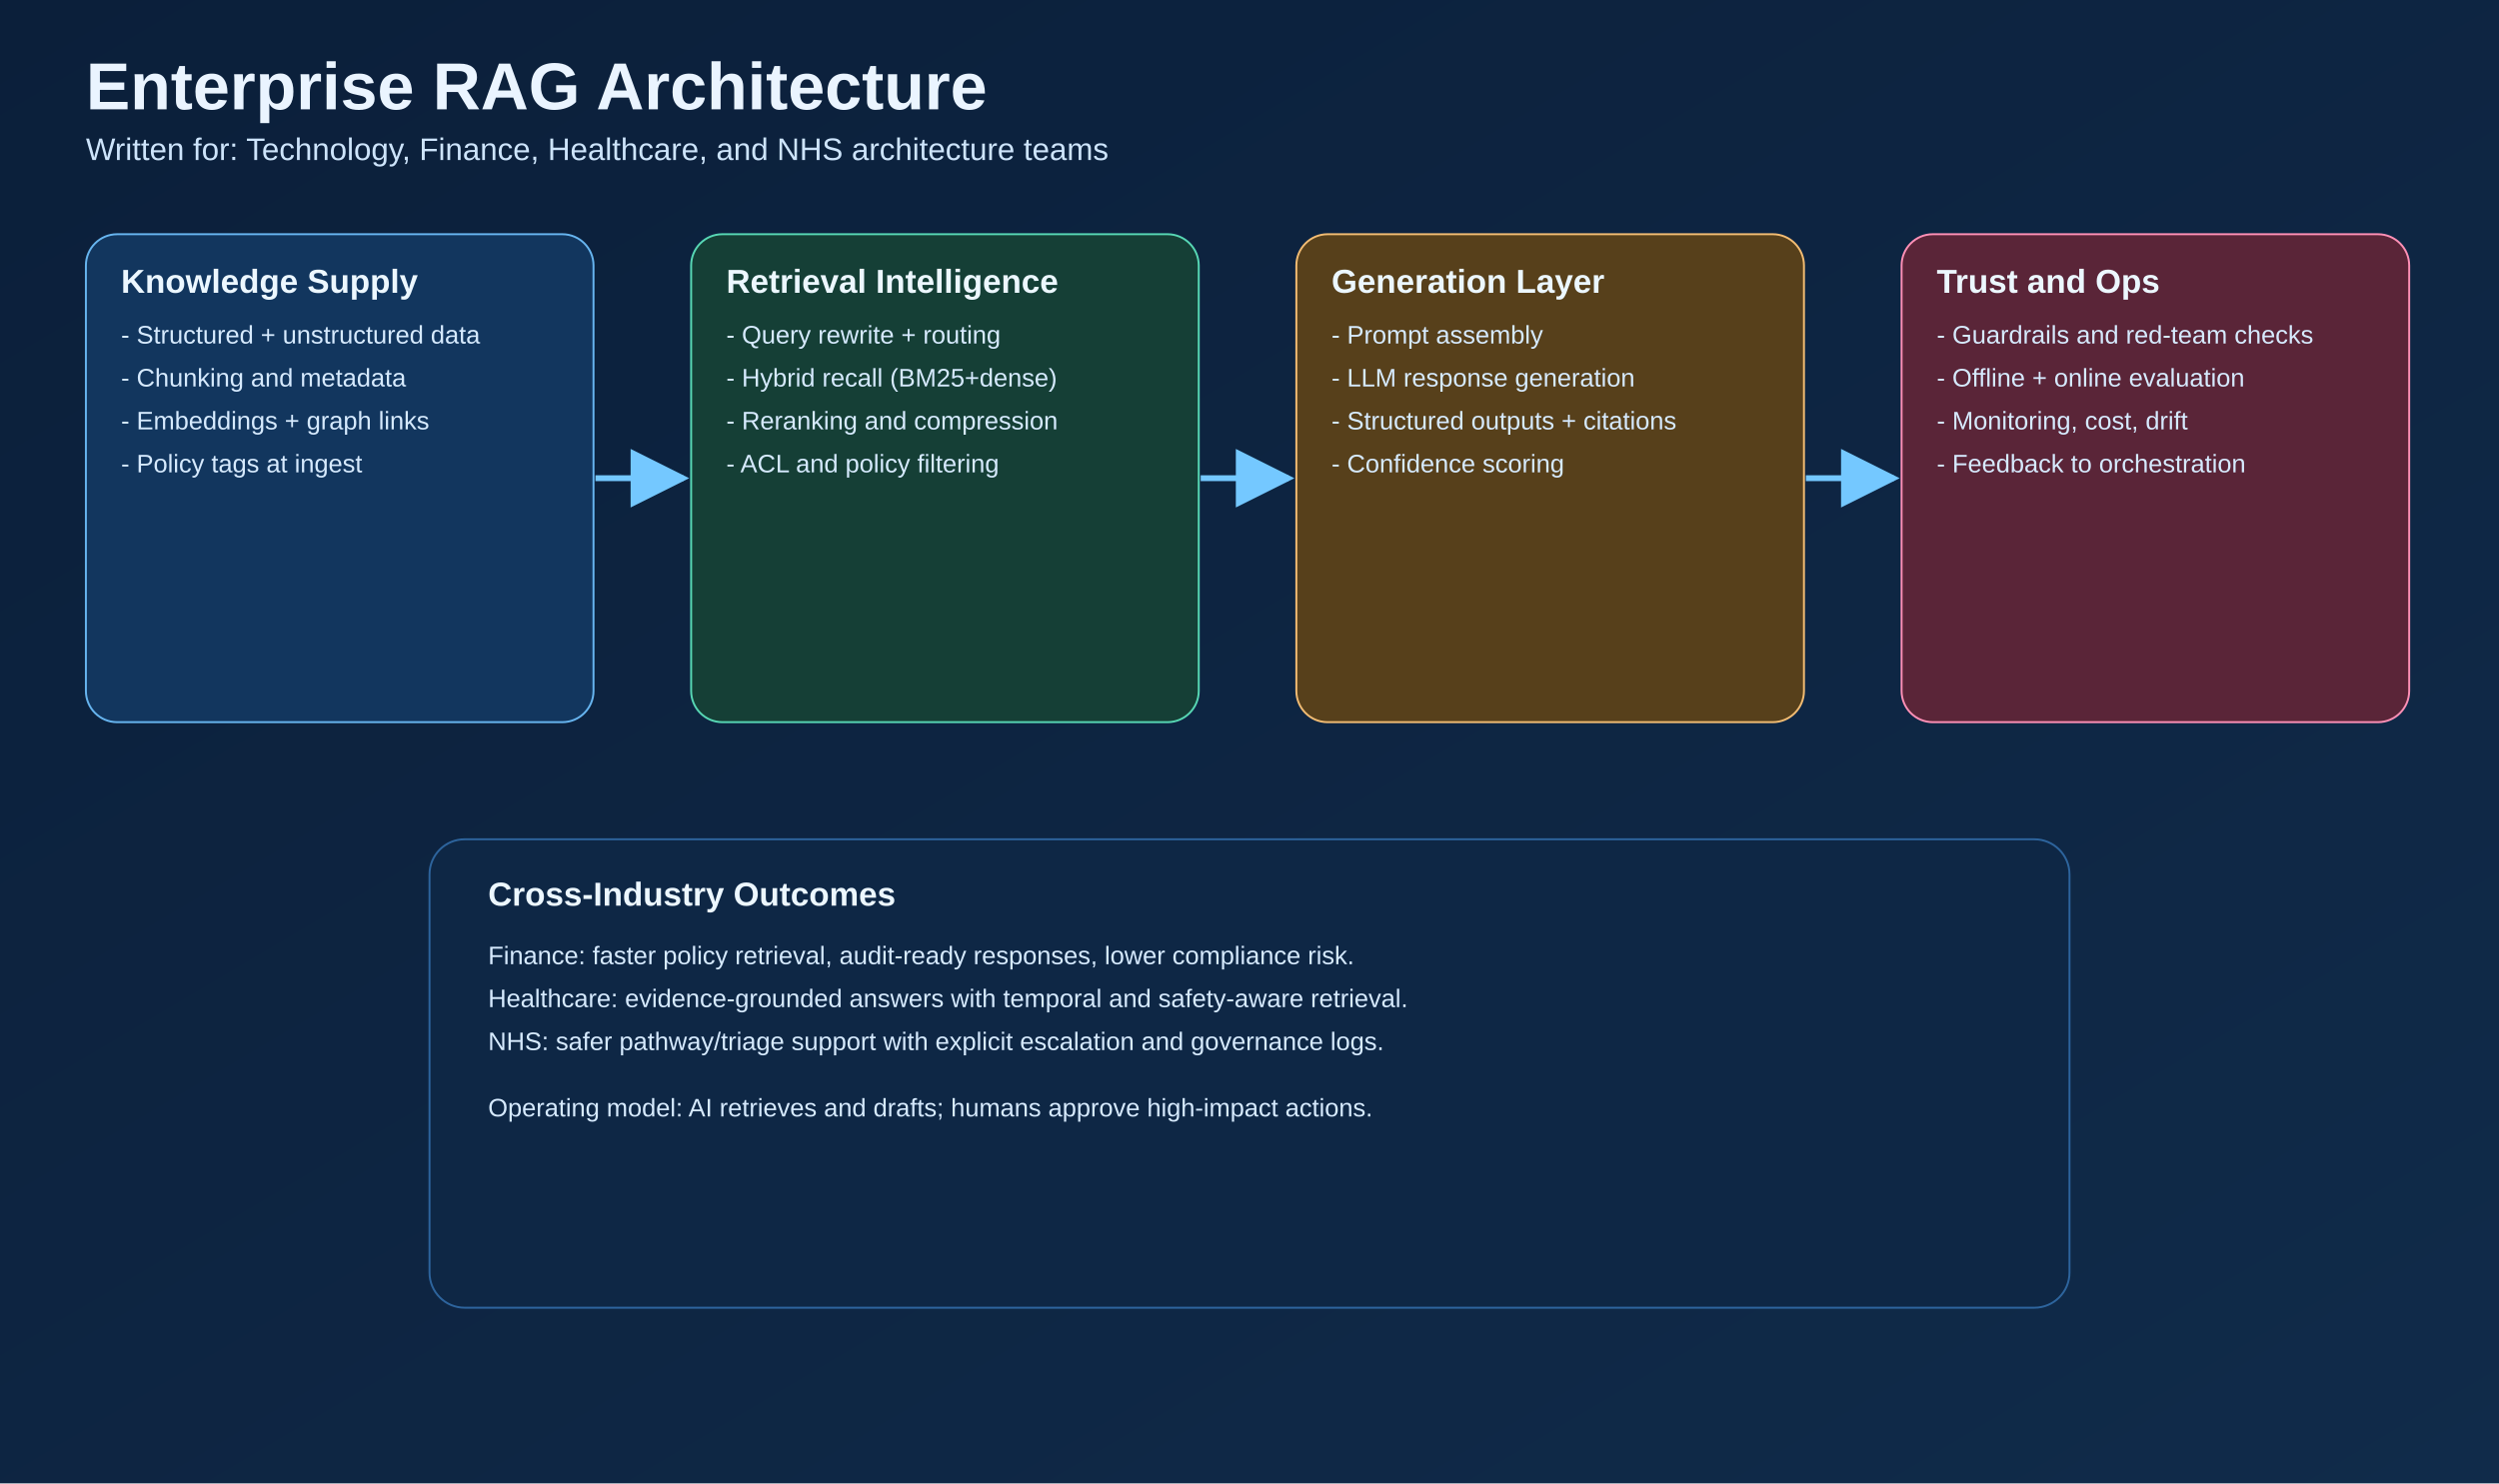
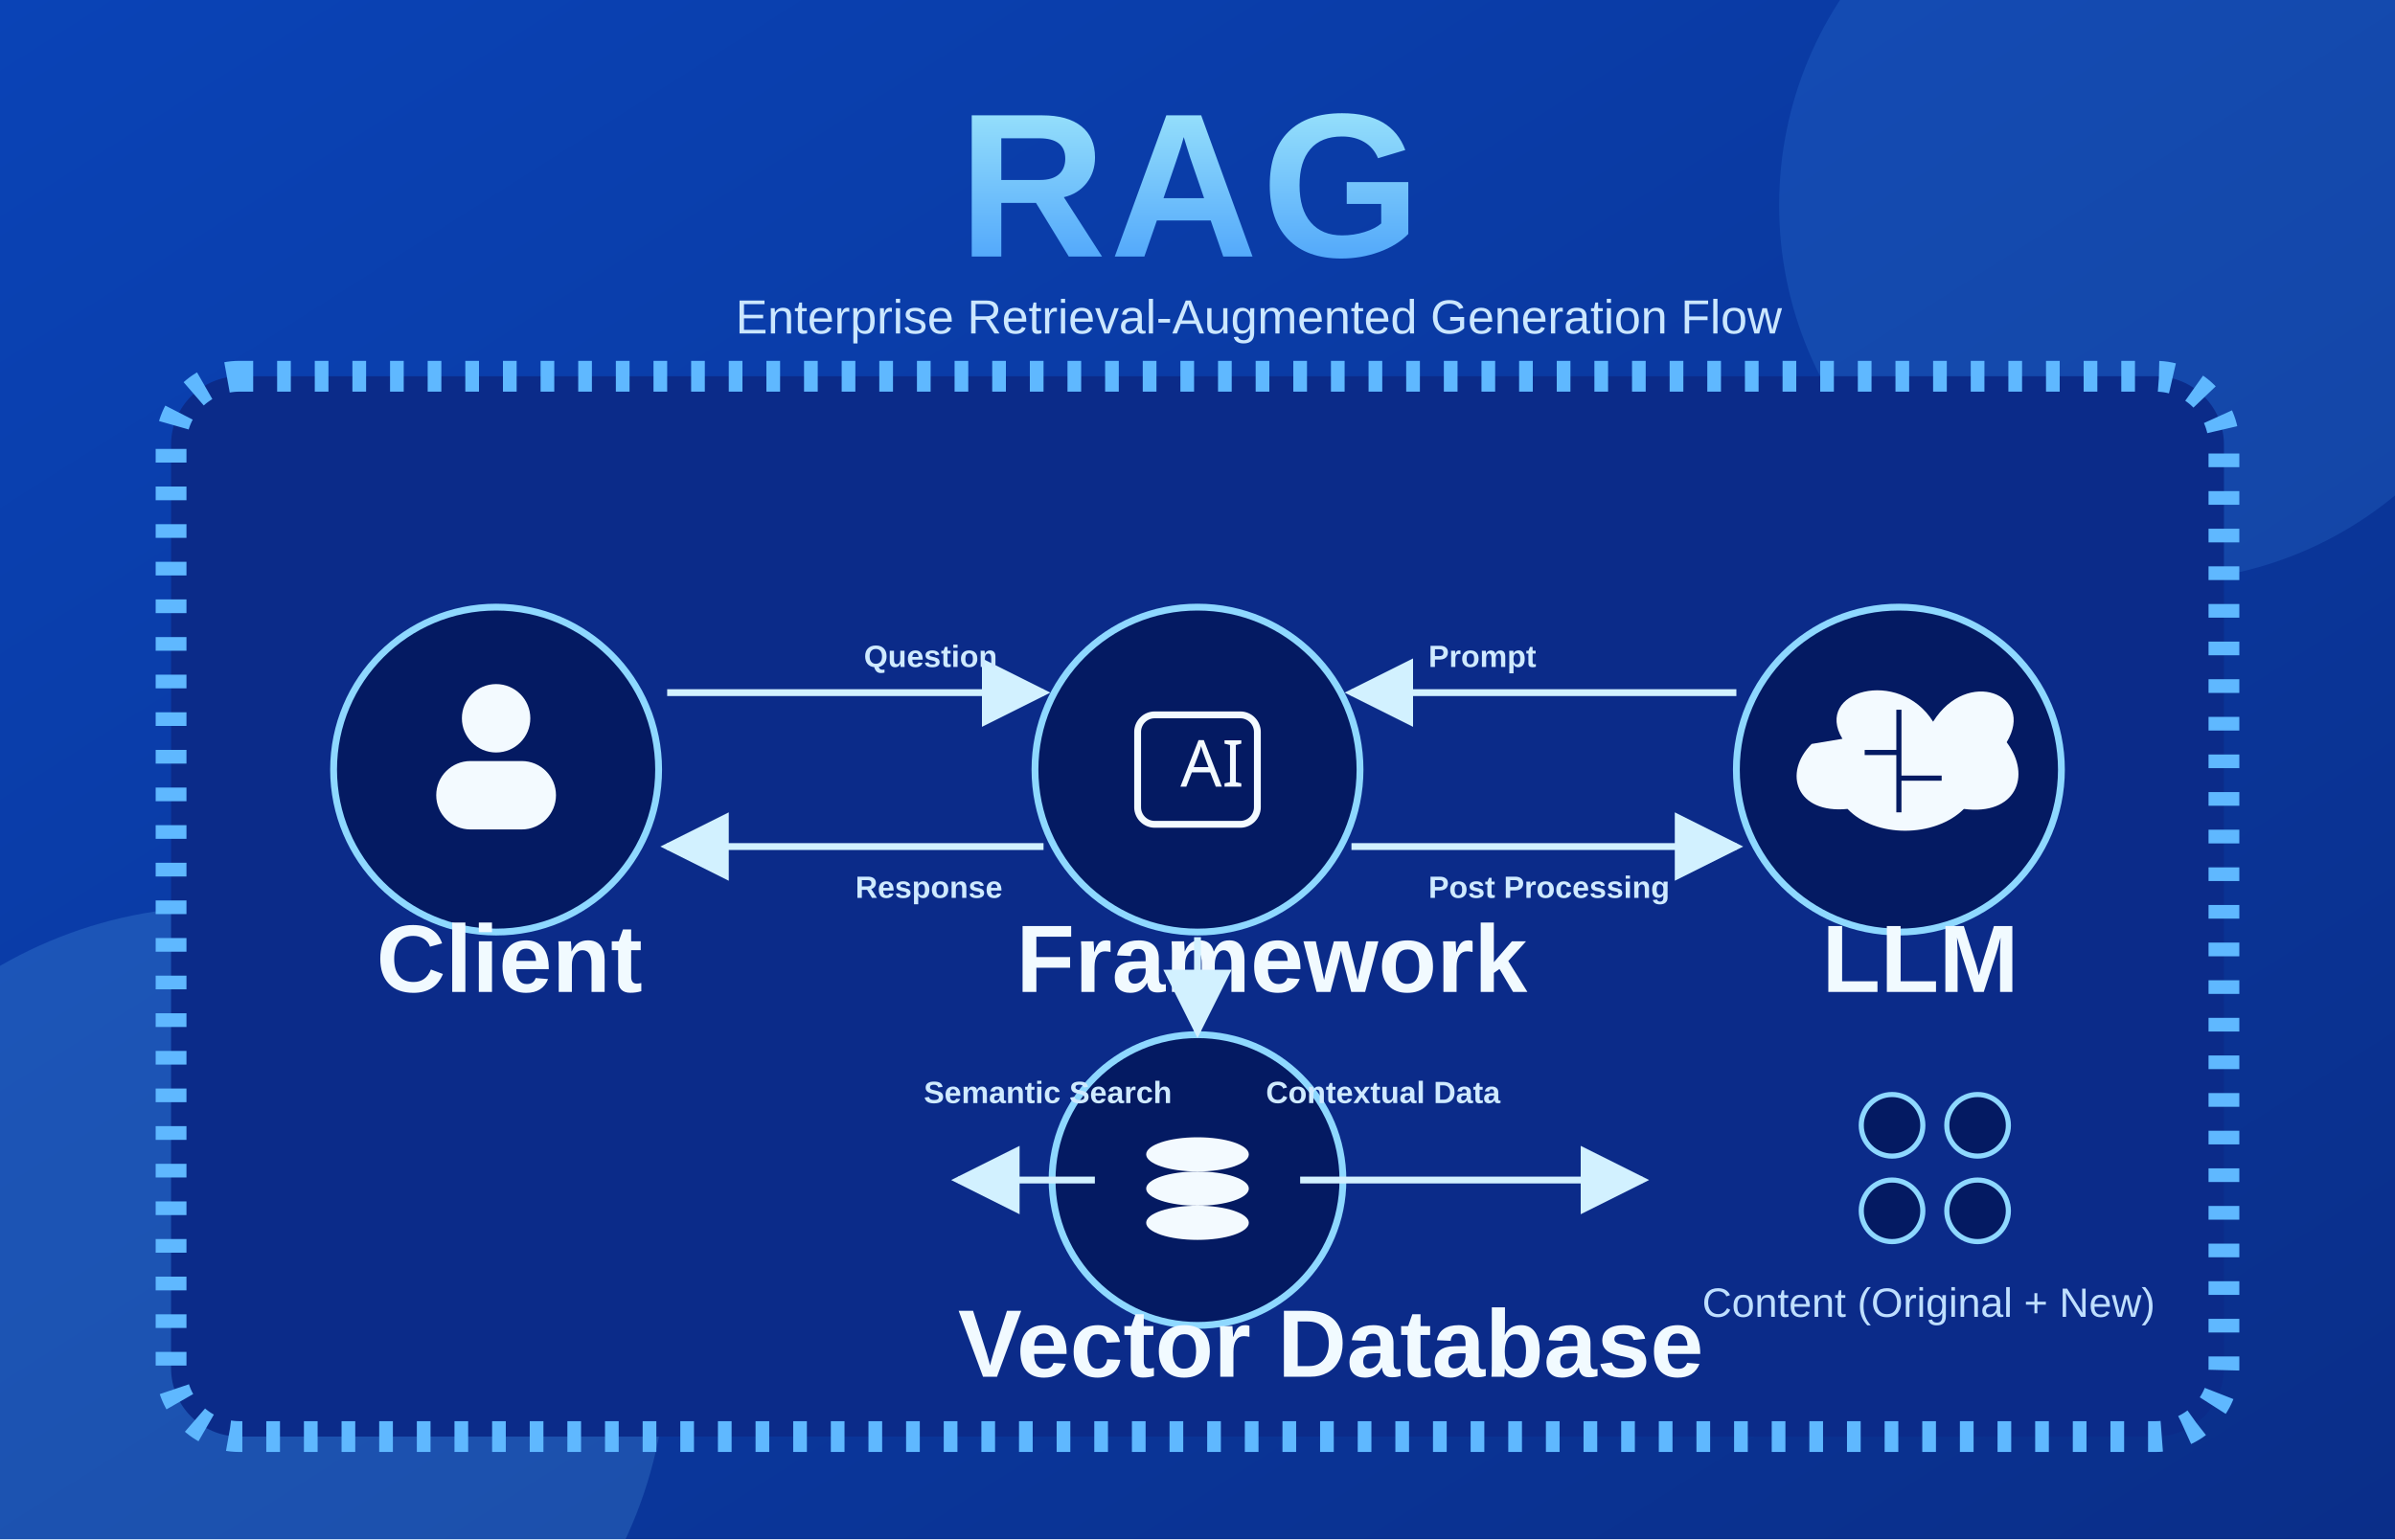
- <svg xmlns="http://www.w3.org/2000/svg" width="1280" height="760" viewBox="0 0 1280 760" role="img" aria-label="Enterprise RAG End-to-End Architecture">
+ <svg xmlns="http://www.w3.org/2000/svg" width="1400" height="900" viewBox="0 0 1400 900" role="img" aria-label="Enterprise RAG architecture infographic">
  <defs>
    <linearGradient id="bg" x1="0" y1="0" x2="1" y2="1">
-       <stop offset="0%" stop-color="#0B1F3A" />
-       <stop offset="100%" stop-color="#102B4A" />
+       <stop offset="0%" stop-color="#0A43B6" />
+       <stop offset="100%" stop-color="#0A2E89" />
    </linearGradient>
-     <marker id="arr" markerWidth="10" markerHeight="10" refX="9" refY="5" orient="auto">
-       <path d="M0,0 L10,5 L0,10 z" fill="#74C8FF" />
+     <linearGradient id="glow" x1="0" y1="0" x2="0" y2="1">
+       <stop offset="0%" stop-color="#9BE7FF" stop-opacity="0.95" />
+       <stop offset="100%" stop-color="#56AEFF" stop-opacity="0.95" />
+     </linearGradient>
+     <marker id="arrow" markerWidth="10" markerHeight="10" refX="9" refY="5" orient="auto">
+       <path d="M0,0 L10,5 L0,10 z" fill="#D2F1FF" />
    </marker>
    <style>
-     .t{font:700 34px 'Segoe UI',Arial,sans-serif;fill:#EAF4FF}.s{font:500 16px 'Segoe UI',Arial,sans-serif;fill:#CDE4FB}
-     .h{font:700 17px 'Segoe UI',Arial,sans-serif;fill:#ECF7FF}.b{font:500 13px 'Segoe UI',Arial,sans-serif;fill:#D6EAFE}
-   </style>
+       .title{font:700 120px 'Segoe UI',Arial,sans-serif;fill:url(#glow);letter-spacing:2px}
+       .sub{font:500 28px 'Segoe UI',Arial,sans-serif;fill:#CBE7FF}
+       .nodeLabel{font:700 56px 'Segoe UI',Arial,sans-serif;fill:#F1FAFF}
+       .small{font:500 24px 'Segoe UI',Arial,sans-serif;fill:#BFDFFF}
+       .flow{font:600 18px 'Segoe UI',Arial,sans-serif;fill:#CFEAFF}
+     </style>
  </defs>
-   <rect width="1280" height="760" fill="url(#bg)" />
-   <text class="t" x="44" y="56">Enterprise RAG Architecture</text>
-   <text class="s" x="44" y="82">Written for: Technology, Finance, Healthcare, and NHS architecture teams</text>
-   <rect x="44" y="120" width="260" height="250" rx="16" fill="#12365E" stroke="#67B5F0" />
-   <text class="h" x="62" y="150">Knowledge Supply</text>
-   <text class="b" x="62" y="176">- Structured + unstructured data</text>
-   <text class="b" x="62" y="198">- Chunking and metadata</text>
-   <text class="b" x="62" y="220">- Embeddings + graph links</text>
-   <text class="b" x="62" y="242">- Policy tags at ingest</text>
-   <rect x="354" y="120" width="260" height="250" rx="16" fill="#153F36" stroke="#57D7B4" />
-   <text class="h" x="372" y="150">Retrieval Intelligence</text>
-   <text class="b" x="372" y="176">- Query rewrite + routing</text>
-   <text class="b" x="372" y="198">- Hybrid recall (BM25+dense)</text>
-   <text class="b" x="372" y="220">- Reranking and compression</text>
-   <text class="b" x="372" y="242">- ACL and policy filtering</text>
-   <rect x="664" y="120" width="260" height="250" rx="16" fill="#57401B" stroke="#F2BC73" />
-   <text class="h" x="682" y="150">Generation Layer</text>
-   <text class="b" x="682" y="176">- Prompt assembly</text>
-   <text class="b" x="682" y="198">- LLM response generation</text>
-   <text class="b" x="682" y="220">- Structured outputs + citations</text>
-   <text class="b" x="682" y="242">- Confidence scoring</text>
-   <rect x="974" y="120" width="260" height="250" rx="16" fill="#5A2538" stroke="#FF90B6" />
-   <text class="h" x="992" y="150">Trust and Ops</text>
-   <text class="b" x="992" y="176">- Guardrails and red-team checks</text>
-   <text class="b" x="992" y="198">- Offline + online evaluation</text>
-   <text class="b" x="992" y="220">- Monitoring, cost, drift</text>
-   <text class="b" x="992" y="242">- Feedback to orchestration</text>
-   <path d="M305 245 L350 245" stroke="#74C8FF" stroke-width="3" marker-end="url(#arr)" />
-   <path d="M615 245 L660 245" stroke="#74C8FF" stroke-width="3" marker-end="url(#arr)" />
-   <path d="M925 245 L970 245" stroke="#74C8FF" stroke-width="3" marker-end="url(#arr)" />
-   <rect x="220" y="430" width="840" height="240" rx="18" fill="#0E2745" stroke="#2D649D" />
-   <text class="h" x="250" y="464">Cross-Industry Outcomes</text>
-   <text class="b" x="250" y="494">Finance: faster policy retrieval, audit-ready responses, lower compliance risk.</text>
-   <text class="b" x="250" y="516">Healthcare: evidence-grounded answers with temporal and safety-aware retrieval.</text>
-   <text class="b" x="250" y="538">NHS: safer pathway/triage support with explicit escalation and governance logs.</text>
-   <text class="b" x="250" y="572">Operating model: AI retrieves and drafts; humans approve high-impact actions.</text>
+   <rect width="1400" height="900" fill="url(#bg)" />
+   <circle cx="130" cy="790" r="260" fill="#6EC6FF" opacity="0.18" />
+   <circle cx="1260" cy="120" r="220" fill="#49A8FF" opacity="0.15" />
+   <text class="title" x="560" y="150">RAG</text>
+   <text class="sub" x="430" y="195">Enterprise Retrieval-Augmented Generation Flow</text>
+   <rect x="100" y="220" width="1200" height="620" rx="40" fill="#0B2B89" stroke="#5FB8FF" stroke-width="18" stroke-dasharray="8 14" />
+   <circle cx="290" cy="450" r="95" fill="#041A62" stroke="#8ED8FF" stroke-width="4" />
+   <circle cx="290" cy="420" r="20" fill="#F3FAFF" />
+   <rect x="255" y="445" width="70" height="40" rx="20" fill="#F3FAFF" />
+   <text class="nodeLabel" x="220" y="580">Client</text>
+   <circle cx="700" cy="450" r="95" fill="#041A62" stroke="#8ED8FF" stroke-width="4" />
+   <rect x="665" y="418" width="70" height="64" rx="10" fill="none" stroke="#F3FAFF" stroke-width="4" />
+   <text x="690" y="460" font-size="38" font-family="Segoe UI" fill="#F3FAFF">AI</text>
+   <text class="nodeLabel" x="594" y="580">Framework</text>
+   <circle cx="1110" cy="450" r="95" fill="#041A62" stroke="#8ED8FF" stroke-width="4" />
+   <path d="M1077 432 C1060 404,1110 390,1130 422 C1150 390,1190 406,1173 434 C1188 454,1178 477,1148 473 C1131 490,1096 490,1080 473 C1050 476,1042 452,1059 435 Z" fill="#F3FAFF" />
+   <line x1="1110" y1="415" x2="1110" y2="475" stroke="#041A62" stroke-width="3" />
+   <line x1="1090" y1="440" x2="1110" y2="440" stroke="#041A62" stroke-width="3" />
+   <line x1="1110" y1="455" x2="1135" y2="455" stroke="#041A62" stroke-width="3" />
+   <text class="nodeLabel" x="1065" y="580">LLM</text>
+   <circle cx="700" cy="690" r="85" fill="#041A62" stroke="#8ED8FF" stroke-width="4" />
+   <ellipse cx="700" cy="675" rx="30" ry="10" fill="#F3FAFF" />
+   <ellipse cx="700" cy="695" rx="30" ry="10" fill="#F3FAFF" />
+   <ellipse cx="700" cy="715" rx="30" ry="10" fill="#F3FAFF" />
+   <text x="560" y="805" class="nodeLabel" font-size="44">Vector Database</text>
+   <text class="small" x="995" y="770">Content (Original + New)</text>
+   <rect x="1088" y="640" width="36" height="36" rx="18" fill="#041A62" stroke="#8ED8FF" stroke-width="3" />
+   <rect x="1138" y="640" width="36" height="36" rx="18" fill="#041A62" stroke="#8ED8FF" stroke-width="3" />
+   <rect x="1088" y="690" width="36" height="36" rx="18" fill="#041A62" stroke="#8ED8FF" stroke-width="3" />
+   <rect x="1138" y="690" width="36" height="36" rx="18" fill="#041A62" stroke="#8ED8FF" stroke-width="3" />
+   <path d="M390 405 L610 405" stroke="#D2F1FF" stroke-width="4" marker-end="url(#arrow)" />
+   <path d="M610 495 L390 495" stroke="#D2F1FF" stroke-width="4" marker-end="url(#arrow)" />
+   <path d="M790 495 L1015 495" stroke="#D2F1FF" stroke-width="4" marker-end="url(#arrow)" />
+   <path d="M1015 405 L790 405" stroke="#D2F1FF" stroke-width="4" marker-end="url(#arrow)" />
+   <path d="M700 548 L700 603" stroke="#D2F1FF" stroke-width="4" marker-end="url(#arrow)" />
+   <path d="M760 690 L960 690" stroke="#D2F1FF" stroke-width="4" marker-end="url(#arrow)" />
+   <path d="M640 690 L560 690" stroke="#D2F1FF" stroke-width="4" marker-end="url(#arrow)" />
+   <text class="flow" x="505" y="390">Question</text>
+   <text class="flow" x="500" y="525">Response</text>
+   <text class="flow" x="835" y="390">Prompt</text>
+   <text class="flow" x="835" y="525">Post Processing</text>
+   <text class="flow" x="540" y="645">Semantic Search</text>
+   <text class="flow" x="740" y="645">Contextual Data</text>
</svg>
